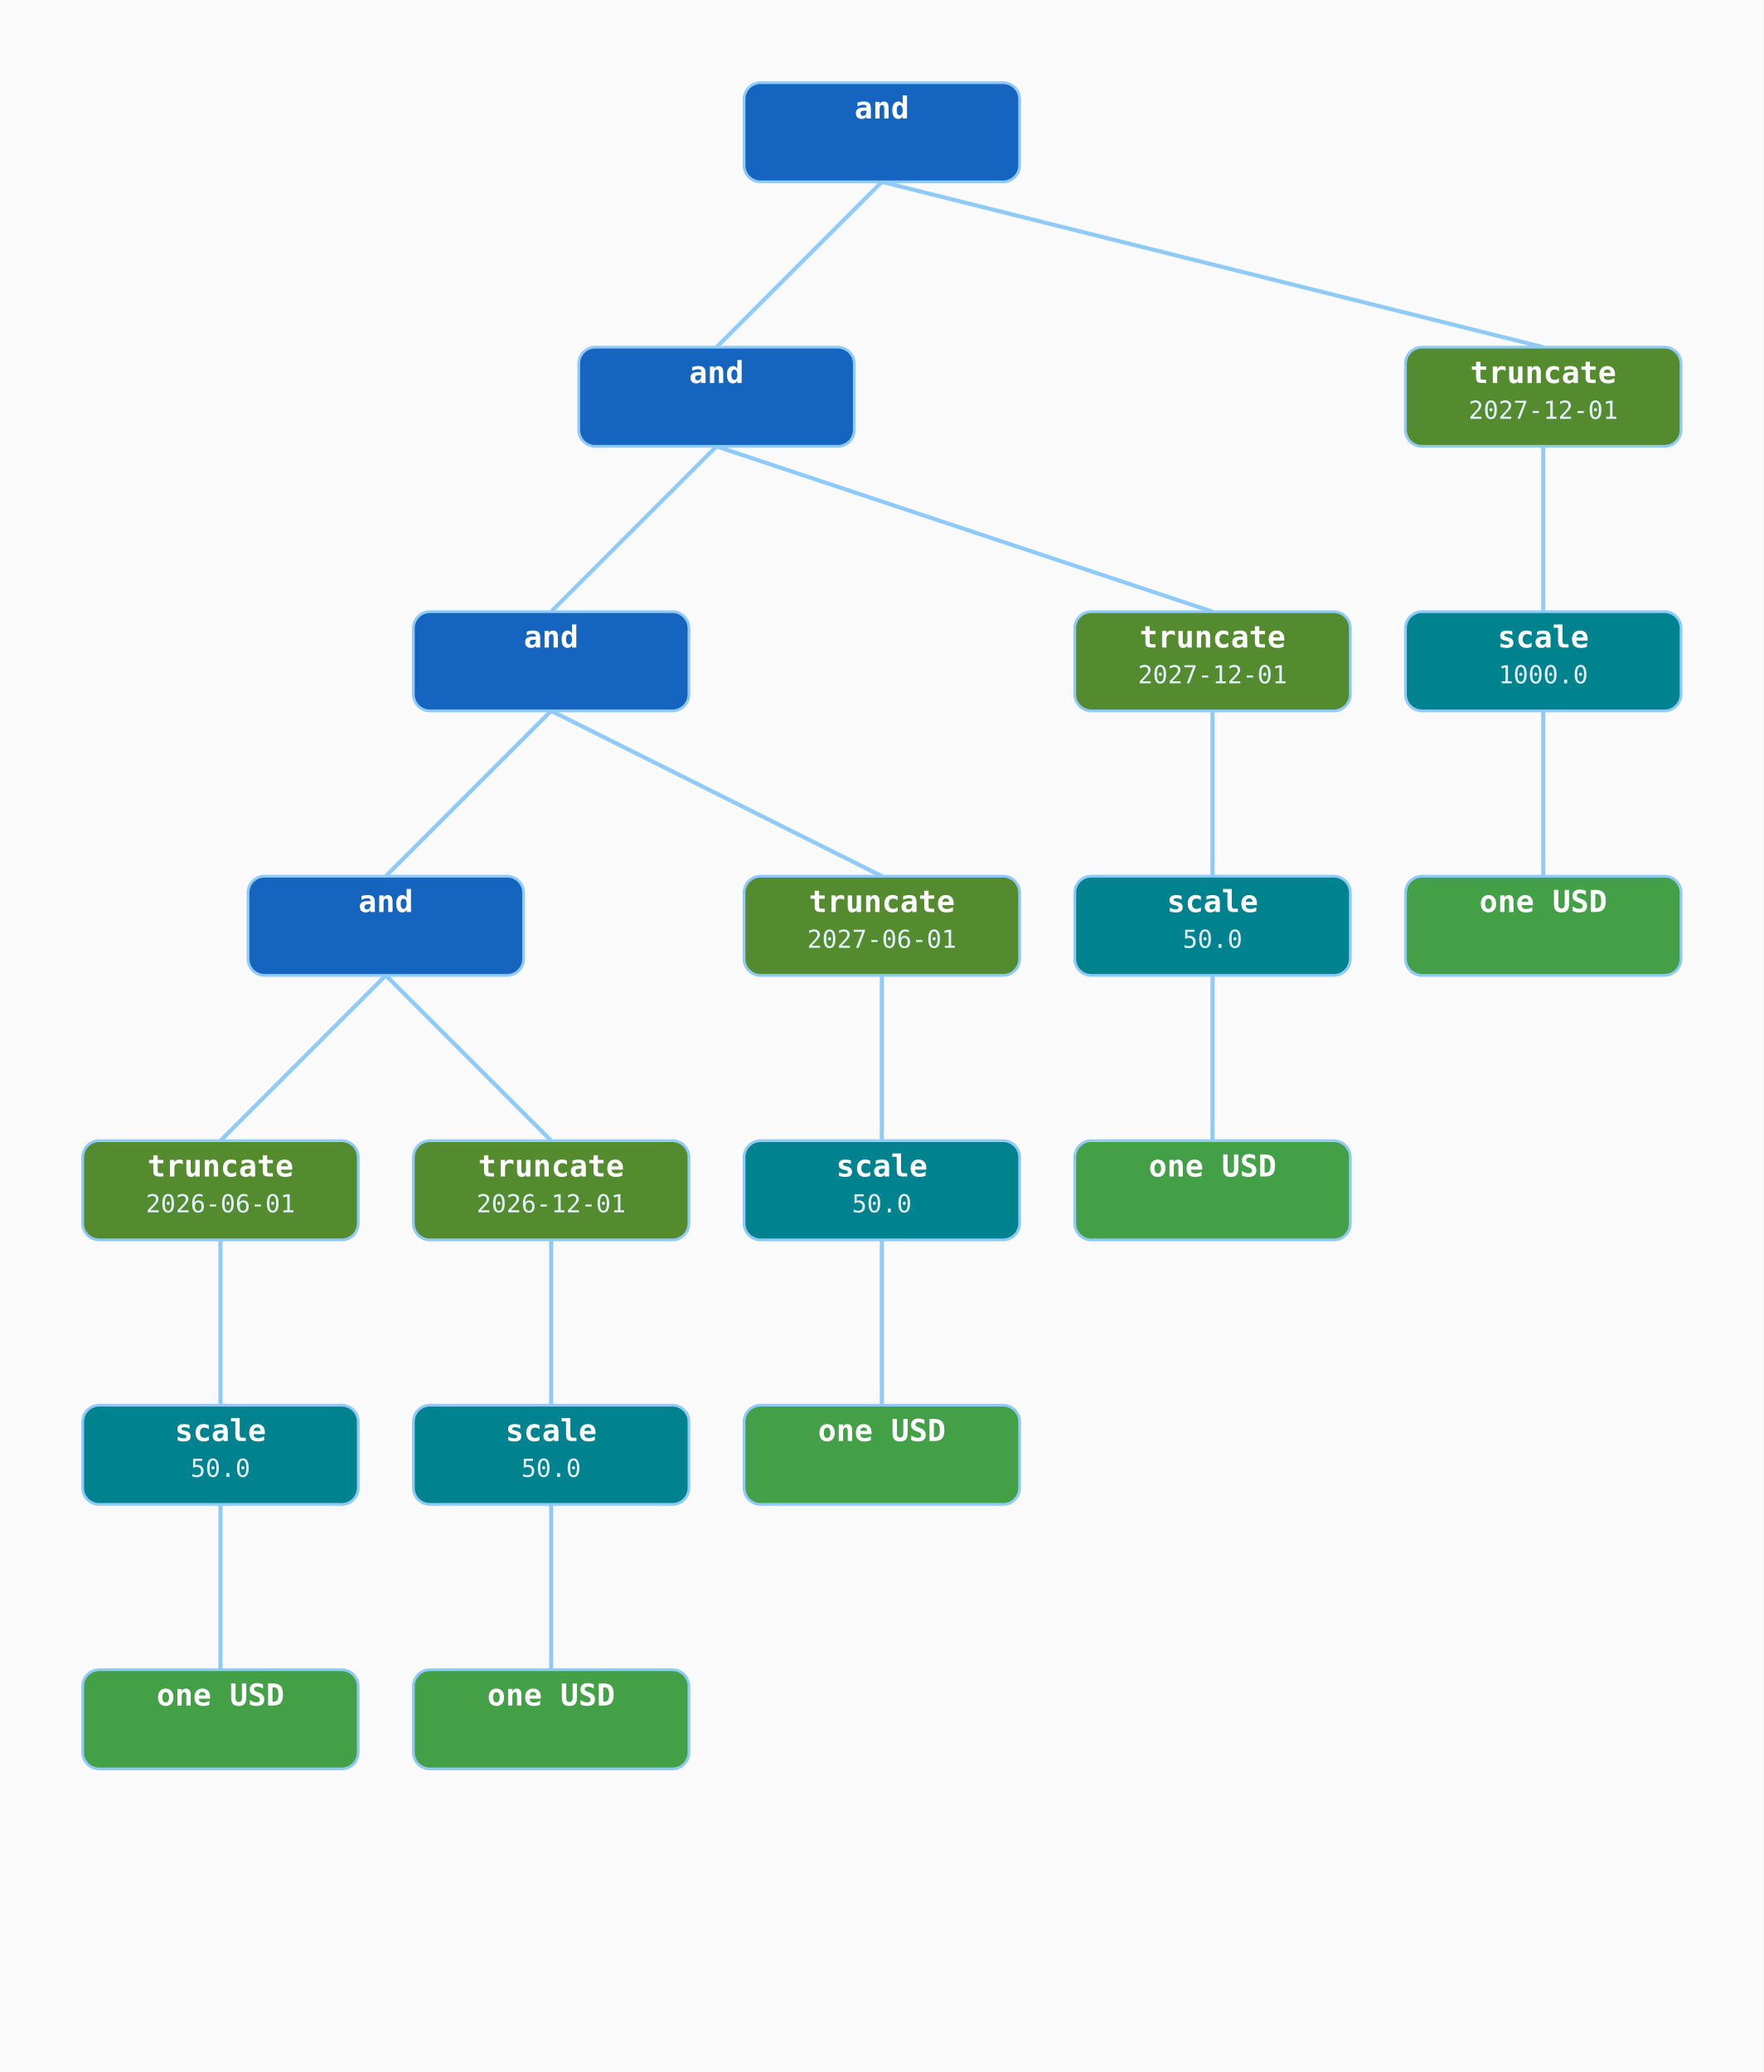
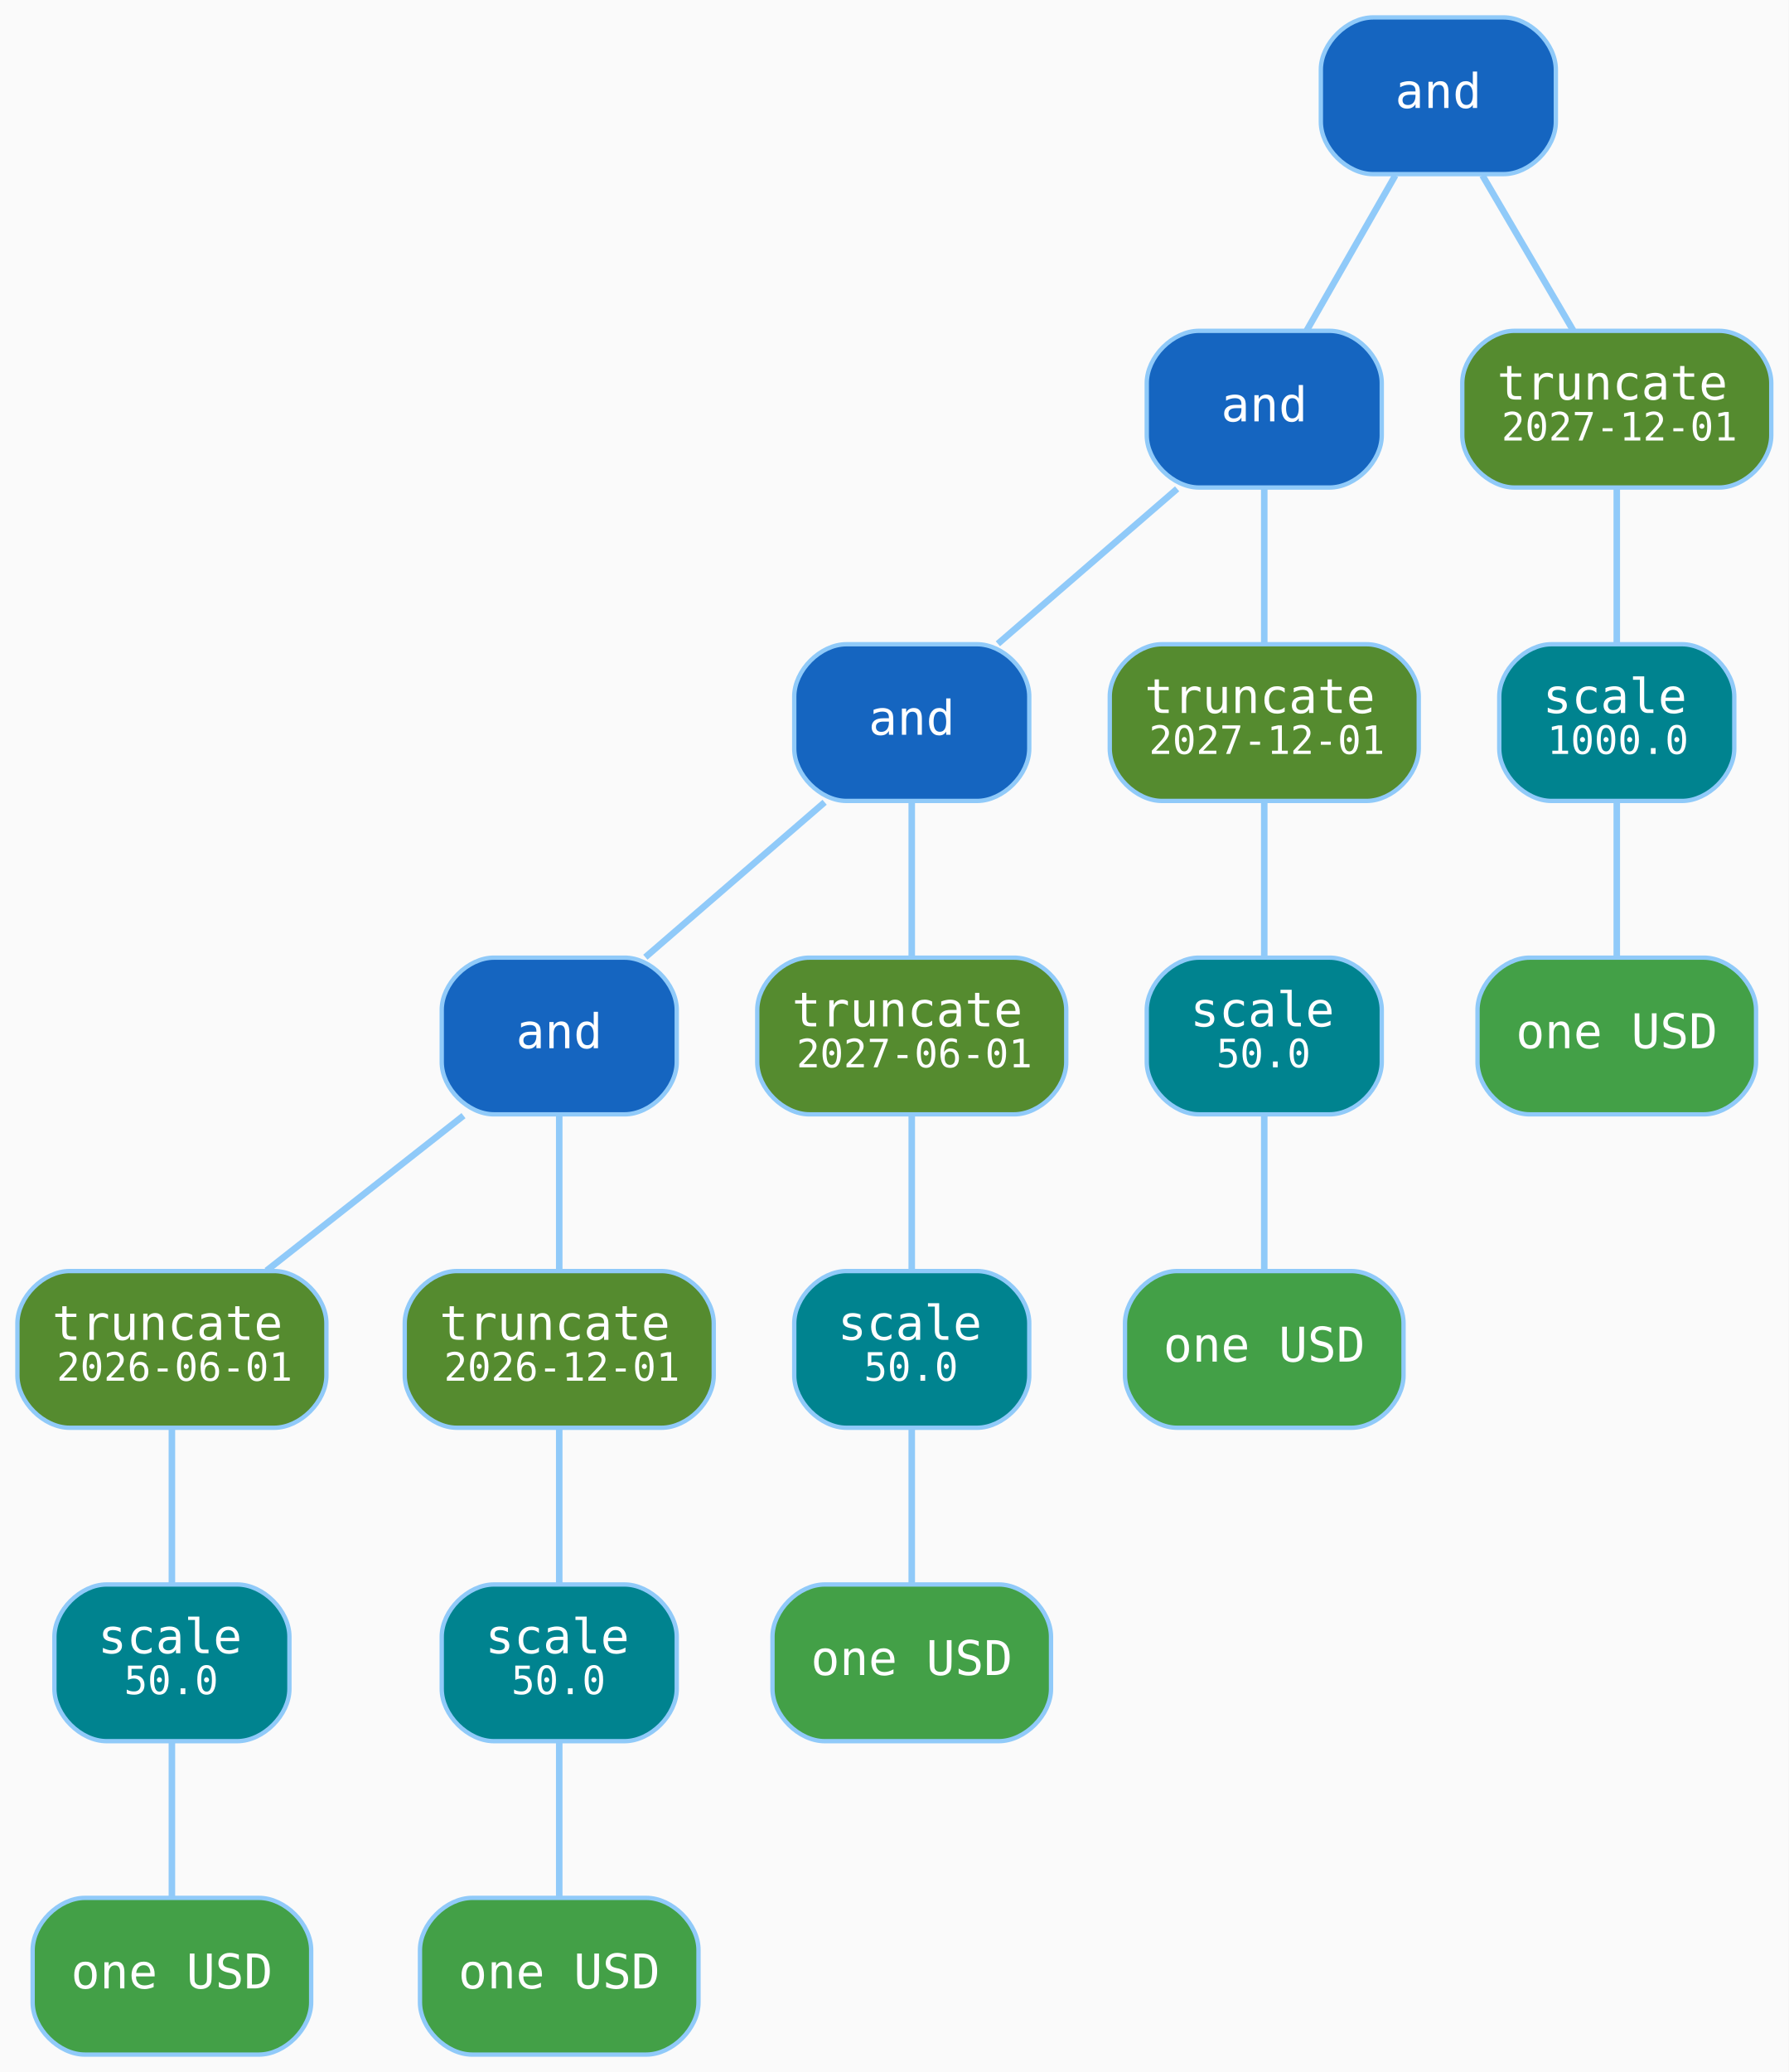
- <svg xmlns="http://www.w3.org/2000/svg" width="640" height="752" font-family="monospace" font-size="11">
-   <rect width="100%" height="100%" fill="#FAFAFA" />
-   <line x1="320" y1="66" x2="260" y2="126" stroke="#90CAF9" stroke-width="1.5" />
-   <line x1="320" y1="66" x2="560" y2="126" stroke="#90CAF9" stroke-width="1.5" />
-   <rect x="270" y="30" width="100" height="36" rx="6" fill="#1565C0" stroke="#90CAF9" stroke-width="1" />
-   <text x="320" y="43" text-anchor="middle" fill="white" font-weight="bold">and</text>
-   <line x1="260" y1="162" x2="200" y2="222" stroke="#90CAF9" stroke-width="1.5" />
-   <line x1="260" y1="162" x2="440" y2="222" stroke="#90CAF9" stroke-width="1.5" />
-   <rect x="210" y="126" width="100" height="36" rx="6" fill="#1565C0" stroke="#90CAF9" stroke-width="1" />
-   <text x="260" y="139" text-anchor="middle" fill="white" font-weight="bold">and</text>
-   <line x1="200" y1="258" x2="140" y2="318" stroke="#90CAF9" stroke-width="1.5" />
-   <line x1="200" y1="258" x2="320" y2="318" stroke="#90CAF9" stroke-width="1.5" />
-   <rect x="150" y="222" width="100" height="36" rx="6" fill="#1565C0" stroke="#90CAF9" stroke-width="1" />
-   <text x="200" y="235" text-anchor="middle" fill="white" font-weight="bold">and</text>
-   <line x1="140" y1="354" x2="80" y2="414" stroke="#90CAF9" stroke-width="1.5" />
-   <line x1="140" y1="354" x2="200" y2="414" stroke="#90CAF9" stroke-width="1.5" />
-   <rect x="90" y="318" width="100" height="36" rx="6" fill="#1565C0" stroke="#90CAF9" stroke-width="1" />
-   <text x="140" y="331" text-anchor="middle" fill="white" font-weight="bold">and</text>
-   <line x1="80" y1="450" x2="80" y2="510" stroke="#90CAF9" stroke-width="1.5" />
-   <rect x="30" y="414" width="100" height="36" rx="6" fill="#558B2F" stroke="#90CAF9" stroke-width="1" />
-   <text x="80" y="427" text-anchor="middle" fill="white" font-weight="bold">truncate</text>
-   <text x="80" y="440" text-anchor="middle" fill="#E3F2FD" font-size="9">2026-06-01</text>
-   <line x1="80" y1="546" x2="80" y2="606" stroke="#90CAF9" stroke-width="1.5" />
-   <rect x="30" y="510" width="100" height="36" rx="6" fill="#00838F" stroke="#90CAF9" stroke-width="1" />
-   <text x="80" y="523" text-anchor="middle" fill="white" font-weight="bold">scale</text>
-   <text x="80" y="536" text-anchor="middle" fill="#E3F2FD" font-size="9">50.0</text>
-   <rect x="30" y="606" width="100" height="36" rx="6" fill="#43A047" stroke="#90CAF9" stroke-width="1" />
-   <text x="80" y="619" text-anchor="middle" fill="white" font-weight="bold">one USD</text>
-   <line x1="200" y1="450" x2="200" y2="510" stroke="#90CAF9" stroke-width="1.5" />
-   <rect x="150" y="414" width="100" height="36" rx="6" fill="#558B2F" stroke="#90CAF9" stroke-width="1" />
-   <text x="200" y="427" text-anchor="middle" fill="white" font-weight="bold">truncate</text>
-   <text x="200" y="440" text-anchor="middle" fill="#E3F2FD" font-size="9">2026-12-01</text>
-   <line x1="200" y1="546" x2="200" y2="606" stroke="#90CAF9" stroke-width="1.5" />
-   <rect x="150" y="510" width="100" height="36" rx="6" fill="#00838F" stroke="#90CAF9" stroke-width="1" />
-   <text x="200" y="523" text-anchor="middle" fill="white" font-weight="bold">scale</text>
-   <text x="200" y="536" text-anchor="middle" fill="#E3F2FD" font-size="9">50.0</text>
-   <rect x="150" y="606" width="100" height="36" rx="6" fill="#43A047" stroke="#90CAF9" stroke-width="1" />
-   <text x="200" y="619" text-anchor="middle" fill="white" font-weight="bold">one USD</text>
-   <line x1="320" y1="354" x2="320" y2="414" stroke="#90CAF9" stroke-width="1.5" />
-   <rect x="270" y="318" width="100" height="36" rx="6" fill="#558B2F" stroke="#90CAF9" stroke-width="1" />
-   <text x="320" y="331" text-anchor="middle" fill="white" font-weight="bold">truncate</text>
-   <text x="320" y="344" text-anchor="middle" fill="#E3F2FD" font-size="9">2027-06-01</text>
-   <line x1="320" y1="450" x2="320" y2="510" stroke="#90CAF9" stroke-width="1.5" />
-   <rect x="270" y="414" width="100" height="36" rx="6" fill="#00838F" stroke="#90CAF9" stroke-width="1" />
-   <text x="320" y="427" text-anchor="middle" fill="white" font-weight="bold">scale</text>
-   <text x="320" y="440" text-anchor="middle" fill="#E3F2FD" font-size="9">50.0</text>
-   <rect x="270" y="510" width="100" height="36" rx="6" fill="#43A047" stroke="#90CAF9" stroke-width="1" />
-   <text x="320" y="523" text-anchor="middle" fill="white" font-weight="bold">one USD</text>
-   <line x1="440" y1="258" x2="440" y2="318" stroke="#90CAF9" stroke-width="1.5" />
-   <rect x="390" y="222" width="100" height="36" rx="6" fill="#558B2F" stroke="#90CAF9" stroke-width="1" />
-   <text x="440" y="235" text-anchor="middle" fill="white" font-weight="bold">truncate</text>
-   <text x="440" y="248" text-anchor="middle" fill="#E3F2FD" font-size="9">2027-12-01</text>
-   <line x1="440" y1="354" x2="440" y2="414" stroke="#90CAF9" stroke-width="1.5" />
-   <rect x="390" y="318" width="100" height="36" rx="6" fill="#00838F" stroke="#90CAF9" stroke-width="1" />
-   <text x="440" y="331" text-anchor="middle" fill="white" font-weight="bold">scale</text>
-   <text x="440" y="344" text-anchor="middle" fill="#E3F2FD" font-size="9">50.0</text>
-   <rect x="390" y="414" width="100" height="36" rx="6" fill="#43A047" stroke="#90CAF9" stroke-width="1" />
-   <text x="440" y="427" text-anchor="middle" fill="white" font-weight="bold">one USD</text>
-   <line x1="560" y1="162" x2="560" y2="222" stroke="#90CAF9" stroke-width="1.5" />
-   <rect x="510" y="126" width="100" height="36" rx="6" fill="#558B2F" stroke="#90CAF9" stroke-width="1" />
-   <text x="560" y="139" text-anchor="middle" fill="white" font-weight="bold">truncate</text>
-   <text x="560" y="152" text-anchor="middle" fill="#E3F2FD" font-size="9">2027-12-01</text>
-   <line x1="560" y1="258" x2="560" y2="318" stroke="#90CAF9" stroke-width="1.5" />
-   <rect x="510" y="222" width="100" height="36" rx="6" fill="#00838F" stroke="#90CAF9" stroke-width="1" />
-   <text x="560" y="235" text-anchor="middle" fill="white" font-weight="bold">scale</text>
-   <text x="560" y="248" text-anchor="middle" fill="#E3F2FD" font-size="9">1000.0</text>
-   <rect x="510" y="318" width="100" height="36" rx="6" fill="#43A047" stroke="#90CAF9" stroke-width="1" />
-   <text x="560" y="331" text-anchor="middle" fill="white" font-weight="bold">one USD</text>
+ <svg xmlns="http://www.w3.org/2000/svg" width="411pt" height="476pt" viewBox="0.00 0.00 411.00 476.00">
+   <g id="graph0" class="graph" transform="scale(1 1) rotate(0) translate(4 472)">
+     <polygon fill="#fafafa" stroke="transparent" points="-4,4 -4,-472 407,-472 407,4 -4,4" />
+     <g id="node1" class="node">
+       <path fill="#1565c0" stroke="#90caf9" d="M341.5,-468C341.5,-468 311.5,-468 311.5,-468 305.5,-468 299.5,-462 299.5,-456 299.5,-456 299.5,-444 299.5,-444 299.5,-438 305.5,-432 311.5,-432 311.5,-432 341.5,-432 341.5,-432 347.5,-432 353.5,-438 353.5,-444 353.5,-444 353.5,-456 353.5,-456 353.5,-462 347.5,-468 341.5,-468" />
+       <text text-anchor="middle" x="326.5" y="-447.2" font-family="monospace" font-size="11.00" fill="white">and</text>
+     </g>
+     <g id="node2" class="node">
+       <path fill="#1565c0" stroke="#90caf9" d="M301.5,-396C301.5,-396 271.5,-396 271.5,-396 265.5,-396 259.5,-390 259.5,-384 259.5,-384 259.5,-372 259.5,-372 259.5,-366 265.5,-360 271.5,-360 271.5,-360 301.5,-360 301.5,-360 307.5,-360 313.5,-366 313.5,-372 313.5,-372 313.5,-384 313.5,-384 313.5,-390 307.5,-396 301.5,-396" />
+       <text text-anchor="middle" x="286.5" y="-375.2" font-family="monospace" font-size="11.00" fill="white">and</text>
+     </g>
+     <g id="edge1" class="edge">
+       <path fill="none" stroke="#90caf9" stroke-width="1.5" d="M316.61,-431.7C310.41,-420.85 302.45,-406.92 296.27,-396.1" />
+     </g>
+     <g id="node17" class="node">
+       <path fill="#558b2f" stroke="#90caf9" d="M391,-396C391,-396 344,-396 344,-396 338,-396 332,-390 332,-384 332,-384 332,-372 332,-372 332,-366 338,-360 344,-360 344,-360 391,-360 391,-360 397,-360 403,-366 403,-372 403,-372 403,-384 403,-384 403,-390 397,-396 391,-396" />
+       <text text-anchor="start" x="340" y="-380.2" font-family="monospace" font-size="11.00" fill="white">truncate</text>
+       <text text-anchor="start" x="341" y="-370.8" font-family="monospace" font-size="9.00" fill="white">2027-12-01</text>
+     </g>
+     <g id="edge2" class="edge">
+       <path fill="none" stroke="#90caf9" stroke-width="1.5" d="M336.63,-431.7C342.99,-420.85 351.15,-406.92 357.48,-396.1" />
+     </g>
+     <g id="node3" class="node">
+       <path fill="#1565c0" stroke="#90caf9" d="M220.5,-324C220.5,-324 190.5,-324 190.5,-324 184.5,-324 178.5,-318 178.5,-312 178.5,-312 178.5,-300 178.5,-300 178.5,-294 184.5,-288 190.5,-288 190.5,-288 220.5,-288 220.5,-288 226.5,-288 232.5,-294 232.5,-300 232.5,-300 232.5,-312 232.5,-312 232.5,-318 226.5,-324 220.5,-324" />
+       <text text-anchor="middle" x="205.5" y="-303.2" font-family="monospace" font-size="11.00" fill="white">and</text>
+     </g>
+     <g id="edge3" class="edge">
+       <path fill="none" stroke="#90caf9" stroke-width="1.5" d="M266.48,-359.7C253.92,-348.85 237.8,-334.92 225.29,-324.1" />
+     </g>
+     <g id="node14" class="node">
+       <path fill="#558b2f" stroke="#90caf9" d="M310,-324C310,-324 263,-324 263,-324 257,-324 251,-318 251,-312 251,-312 251,-300 251,-300 251,-294 257,-288 263,-288 263,-288 310,-288 310,-288 316,-288 322,-294 322,-300 322,-300 322,-312 322,-312 322,-318 316,-324 310,-324" />
+       <text text-anchor="start" x="259" y="-308.2" font-family="monospace" font-size="11.00" fill="white">truncate</text>
+       <text text-anchor="start" x="260" y="-298.8" font-family="monospace" font-size="9.00" fill="white">2027-12-01</text>
+     </g>
+     <g id="edge4" class="edge">
+       <path fill="none" stroke="#90caf9" stroke-width="1.5" d="M286.5,-359.7C286.5,-348.85 286.5,-334.92 286.5,-324.1" />
+     </g>
+     <g id="node4" class="node">
+       <path fill="#1565c0" stroke="#90caf9" d="M139.5,-252C139.5,-252 109.5,-252 109.5,-252 103.5,-252 97.5,-246 97.5,-240 97.5,-240 97.5,-228 97.5,-228 97.5,-222 103.5,-216 109.5,-216 109.5,-216 139.5,-216 139.5,-216 145.5,-216 151.5,-222 151.5,-228 151.5,-228 151.5,-240 151.5,-240 151.5,-246 145.5,-252 139.5,-252" />
+       <text text-anchor="middle" x="124.5" y="-231.2" font-family="monospace" font-size="11.00" fill="white">and</text>
+     </g>
+     <g id="edge5" class="edge">
+       <path fill="none" stroke="#90caf9" stroke-width="1.5" d="M185.48,-287.7C172.92,-276.85 156.8,-262.92 144.29,-252.1" />
+     </g>
+     <g id="node11" class="node">
+       <path fill="#558b2f" stroke="#90caf9" d="M229,-252C229,-252 182,-252 182,-252 176,-252 170,-246 170,-240 170,-240 170,-228 170,-228 170,-222 176,-216 182,-216 182,-216 229,-216 229,-216 235,-216 241,-222 241,-228 241,-228 241,-240 241,-240 241,-246 235,-252 229,-252" />
+       <text text-anchor="start" x="178" y="-236.2" font-family="monospace" font-size="11.00" fill="white">truncate</text>
+       <text text-anchor="start" x="179" y="-226.8" font-family="monospace" font-size="9.00" fill="white">2027-06-01</text>
+     </g>
+     <g id="edge6" class="edge">
+       <path fill="none" stroke="#90caf9" stroke-width="1.5" d="M205.5,-287.7C205.5,-276.85 205.5,-262.92 205.5,-252.1" />
+     </g>
+     <g id="node5" class="node">
+       <path fill="#558b2f" stroke="#90caf9" d="M59,-180C59,-180 12,-180 12,-180 6,-180 0,-174 0,-168 0,-168 0,-156 0,-156 0,-150 6,-144 12,-144 12,-144 59,-144 59,-144 65,-144 71,-150 71,-156 71,-156 71,-168 71,-168 71,-174 65,-180 59,-180" />
+       <text text-anchor="start" x="8" y="-164.2" font-family="monospace" font-size="11.00" fill="white">truncate</text>
+       <text text-anchor="start" x="9" y="-154.8" font-family="monospace" font-size="9.00" fill="white">2026-06-01</text>
+     </g>
+     <g id="edge7" class="edge">
+       <path fill="none" stroke="#90caf9" stroke-width="1.5" d="M102.5,-215.7C88.7,-204.85 70.99,-190.92 57.25,-180.1" />
+     </g>
+     <g id="node8" class="node">
+       <path fill="#558b2f" stroke="#90caf9" d="M148,-180C148,-180 101,-180 101,-180 95,-180 89,-174 89,-168 89,-168 89,-156 89,-156 89,-150 95,-144 101,-144 101,-144 148,-144 148,-144 154,-144 160,-150 160,-156 160,-156 160,-168 160,-168 160,-174 154,-180 148,-180" />
+       <text text-anchor="start" x="97" y="-164.2" font-family="monospace" font-size="11.00" fill="white">truncate</text>
+       <text text-anchor="start" x="98" y="-154.8" font-family="monospace" font-size="9.00" fill="white">2026-12-01</text>
+     </g>
+     <g id="edge8" class="edge">
+       <path fill="none" stroke="#90caf9" stroke-width="1.5" d="M124.5,-215.7C124.5,-204.85 124.5,-190.92 124.5,-180.1" />
+     </g>
+     <g id="node6" class="node">
+       <path fill="#00838f" stroke="#90caf9" d="M50.5,-108C50.5,-108 20.5,-108 20.5,-108 14.5,-108 8.5,-102 8.5,-96 8.5,-96 8.5,-84 8.5,-84 8.5,-78 14.5,-72 20.5,-72 20.5,-72 50.5,-72 50.5,-72 56.5,-72 62.5,-78 62.5,-84 62.5,-84 62.5,-96 62.5,-96 62.5,-102 56.5,-108 50.5,-108" />
+       <text text-anchor="start" x="18.5" y="-92.2" font-family="monospace" font-size="11.00" fill="white">scale</text>
+       <text text-anchor="start" x="24.5" y="-82.8" font-family="monospace" font-size="9.00" fill="white">50.0</text>
+     </g>
+     <g id="edge9" class="edge">
+       <path fill="none" stroke="#90caf9" stroke-width="1.5" d="M35.5,-143.7C35.5,-132.85 35.5,-118.92 35.5,-108.1" />
+     </g>
+     <g id="node7" class="node">
+       <path fill="#43a047" stroke="#90caf9" d="M55.5,-36C55.5,-36 15.5,-36 15.5,-36 9.5,-36 3.5,-30 3.5,-24 3.5,-24 3.5,-12 3.5,-12 3.5,-6 9.5,0 15.5,0 15.5,0 55.5,0 55.5,0 61.5,0 67.5,-6 67.5,-12 67.5,-12 67.5,-24 67.5,-24 67.5,-30 61.5,-36 55.5,-36" />
+       <text text-anchor="middle" x="35.5" y="-15.2" font-family="monospace" font-size="11.00" fill="white">one USD</text>
+     </g>
+     <g id="edge10" class="edge">
+       <path fill="none" stroke="#90caf9" stroke-width="1.5" d="M35.5,-71.7C35.5,-60.85 35.5,-46.92 35.5,-36.1" />
+     </g>
+     <g id="node9" class="node">
+       <path fill="#00838f" stroke="#90caf9" d="M139.5,-108C139.5,-108 109.5,-108 109.5,-108 103.5,-108 97.5,-102 97.5,-96 97.5,-96 97.5,-84 97.5,-84 97.5,-78 103.5,-72 109.5,-72 109.5,-72 139.5,-72 139.5,-72 145.5,-72 151.5,-78 151.5,-84 151.5,-84 151.5,-96 151.5,-96 151.5,-102 145.5,-108 139.5,-108" />
+       <text text-anchor="start" x="107.5" y="-92.2" font-family="monospace" font-size="11.00" fill="white">scale</text>
+       <text text-anchor="start" x="113.5" y="-82.8" font-family="monospace" font-size="9.00" fill="white">50.0</text>
+     </g>
+     <g id="edge11" class="edge">
+       <path fill="none" stroke="#90caf9" stroke-width="1.5" d="M124.5,-143.7C124.5,-132.85 124.5,-118.92 124.5,-108.1" />
+     </g>
+     <g id="node10" class="node">
+       <path fill="#43a047" stroke="#90caf9" d="M144.5,-36C144.5,-36 104.5,-36 104.5,-36 98.5,-36 92.5,-30 92.5,-24 92.5,-24 92.5,-12 92.5,-12 92.5,-6 98.5,0 104.5,0 104.5,0 144.5,0 144.5,0 150.5,0 156.5,-6 156.5,-12 156.5,-12 156.5,-24 156.5,-24 156.5,-30 150.5,-36 144.5,-36" />
+       <text text-anchor="middle" x="124.5" y="-15.2" font-family="monospace" font-size="11.00" fill="white">one USD</text>
+     </g>
+     <g id="edge12" class="edge">
+       <path fill="none" stroke="#90caf9" stroke-width="1.5" d="M124.5,-71.7C124.5,-60.85 124.5,-46.92 124.5,-36.1" />
+     </g>
+     <g id="node12" class="node">
+       <path fill="#00838f" stroke="#90caf9" d="M220.5,-180C220.5,-180 190.5,-180 190.5,-180 184.5,-180 178.5,-174 178.5,-168 178.5,-168 178.5,-156 178.5,-156 178.5,-150 184.5,-144 190.5,-144 190.5,-144 220.5,-144 220.5,-144 226.5,-144 232.5,-150 232.5,-156 232.5,-156 232.5,-168 232.5,-168 232.5,-174 226.5,-180 220.5,-180" />
+       <text text-anchor="start" x="188.5" y="-164.2" font-family="monospace" font-size="11.00" fill="white">scale</text>
+       <text text-anchor="start" x="194.5" y="-154.8" font-family="monospace" font-size="9.00" fill="white">50.0</text>
+     </g>
+     <g id="edge13" class="edge">
+       <path fill="none" stroke="#90caf9" stroke-width="1.5" d="M205.5,-215.7C205.5,-204.85 205.5,-190.92 205.5,-180.1" />
+     </g>
+     <g id="node13" class="node">
+       <path fill="#43a047" stroke="#90caf9" d="M225.5,-108C225.5,-108 185.5,-108 185.5,-108 179.5,-108 173.5,-102 173.5,-96 173.5,-96 173.5,-84 173.5,-84 173.5,-78 179.5,-72 185.5,-72 185.5,-72 225.5,-72 225.5,-72 231.5,-72 237.5,-78 237.5,-84 237.5,-84 237.5,-96 237.5,-96 237.5,-102 231.5,-108 225.5,-108" />
+       <text text-anchor="middle" x="205.5" y="-87.2" font-family="monospace" font-size="11.00" fill="white">one USD</text>
+     </g>
+     <g id="edge14" class="edge">
+       <path fill="none" stroke="#90caf9" stroke-width="1.5" d="M205.5,-143.7C205.5,-132.85 205.5,-118.92 205.5,-108.1" />
+     </g>
+     <g id="node15" class="node">
+       <path fill="#00838f" stroke="#90caf9" d="M301.5,-252C301.5,-252 271.5,-252 271.5,-252 265.5,-252 259.5,-246 259.5,-240 259.5,-240 259.5,-228 259.5,-228 259.5,-222 265.5,-216 271.5,-216 271.5,-216 301.5,-216 301.5,-216 307.5,-216 313.5,-222 313.5,-228 313.5,-228 313.5,-240 313.5,-240 313.5,-246 307.5,-252 301.5,-252" />
+       <text text-anchor="start" x="269.5" y="-236.2" font-family="monospace" font-size="11.00" fill="white">scale</text>
+       <text text-anchor="start" x="275.5" y="-226.8" font-family="monospace" font-size="9.00" fill="white">50.0</text>
+     </g>
+     <g id="edge15" class="edge">
+       <path fill="none" stroke="#90caf9" stroke-width="1.5" d="M286.5,-287.7C286.5,-276.85 286.5,-262.92 286.5,-252.1" />
+     </g>
+     <g id="node16" class="node">
+       <path fill="#43a047" stroke="#90caf9" d="M306.5,-180C306.5,-180 266.5,-180 266.5,-180 260.5,-180 254.5,-174 254.5,-168 254.5,-168 254.5,-156 254.5,-156 254.5,-150 260.5,-144 266.5,-144 266.5,-144 306.5,-144 306.5,-144 312.5,-144 318.5,-150 318.5,-156 318.5,-156 318.5,-168 318.5,-168 318.5,-174 312.5,-180 306.5,-180" />
+       <text text-anchor="middle" x="286.5" y="-159.2" font-family="monospace" font-size="11.00" fill="white">one USD</text>
+     </g>
+     <g id="edge16" class="edge">
+       <path fill="none" stroke="#90caf9" stroke-width="1.5" d="M286.5,-215.7C286.5,-204.85 286.5,-190.92 286.5,-180.1" />
+     </g>
+     <g id="node18" class="node">
+       <path fill="#00838f" stroke="#90caf9" d="M382.5,-324C382.5,-324 352.5,-324 352.5,-324 346.5,-324 340.5,-318 340.5,-312 340.5,-312 340.5,-300 340.5,-300 340.5,-294 346.5,-288 352.5,-288 352.5,-288 382.5,-288 382.5,-288 388.5,-288 394.5,-294 394.5,-300 394.5,-300 394.5,-312 394.5,-312 394.5,-318 388.5,-324 382.5,-324" />
+       <text text-anchor="start" x="350.5" y="-308.2" font-family="monospace" font-size="11.00" fill="white">scale</text>
+       <text text-anchor="start" x="351.5" y="-298.8" font-family="monospace" font-size="9.00" fill="white">1000.0</text>
+     </g>
+     <g id="edge17" class="edge">
+       <path fill="none" stroke="#90caf9" stroke-width="1.5" d="M367.5,-359.7C367.5,-348.85 367.5,-334.92 367.5,-324.1" />
+     </g>
+     <g id="node19" class="node">
+       <path fill="#43a047" stroke="#90caf9" d="M387.5,-252C387.5,-252 347.5,-252 347.5,-252 341.5,-252 335.5,-246 335.5,-240 335.5,-240 335.5,-228 335.5,-228 335.5,-222 341.5,-216 347.5,-216 347.5,-216 387.5,-216 387.5,-216 393.5,-216 399.5,-222 399.5,-228 399.5,-228 399.5,-240 399.5,-240 399.5,-246 393.5,-252 387.5,-252" />
+       <text text-anchor="middle" x="367.5" y="-231.2" font-family="monospace" font-size="11.00" fill="white">one USD</text>
+     </g>
+     <g id="edge18" class="edge">
+       <path fill="none" stroke="#90caf9" stroke-width="1.5" d="M367.5,-287.7C367.5,-276.85 367.5,-262.92 367.5,-252.1" />
+     </g>
+   </g>
</svg>
